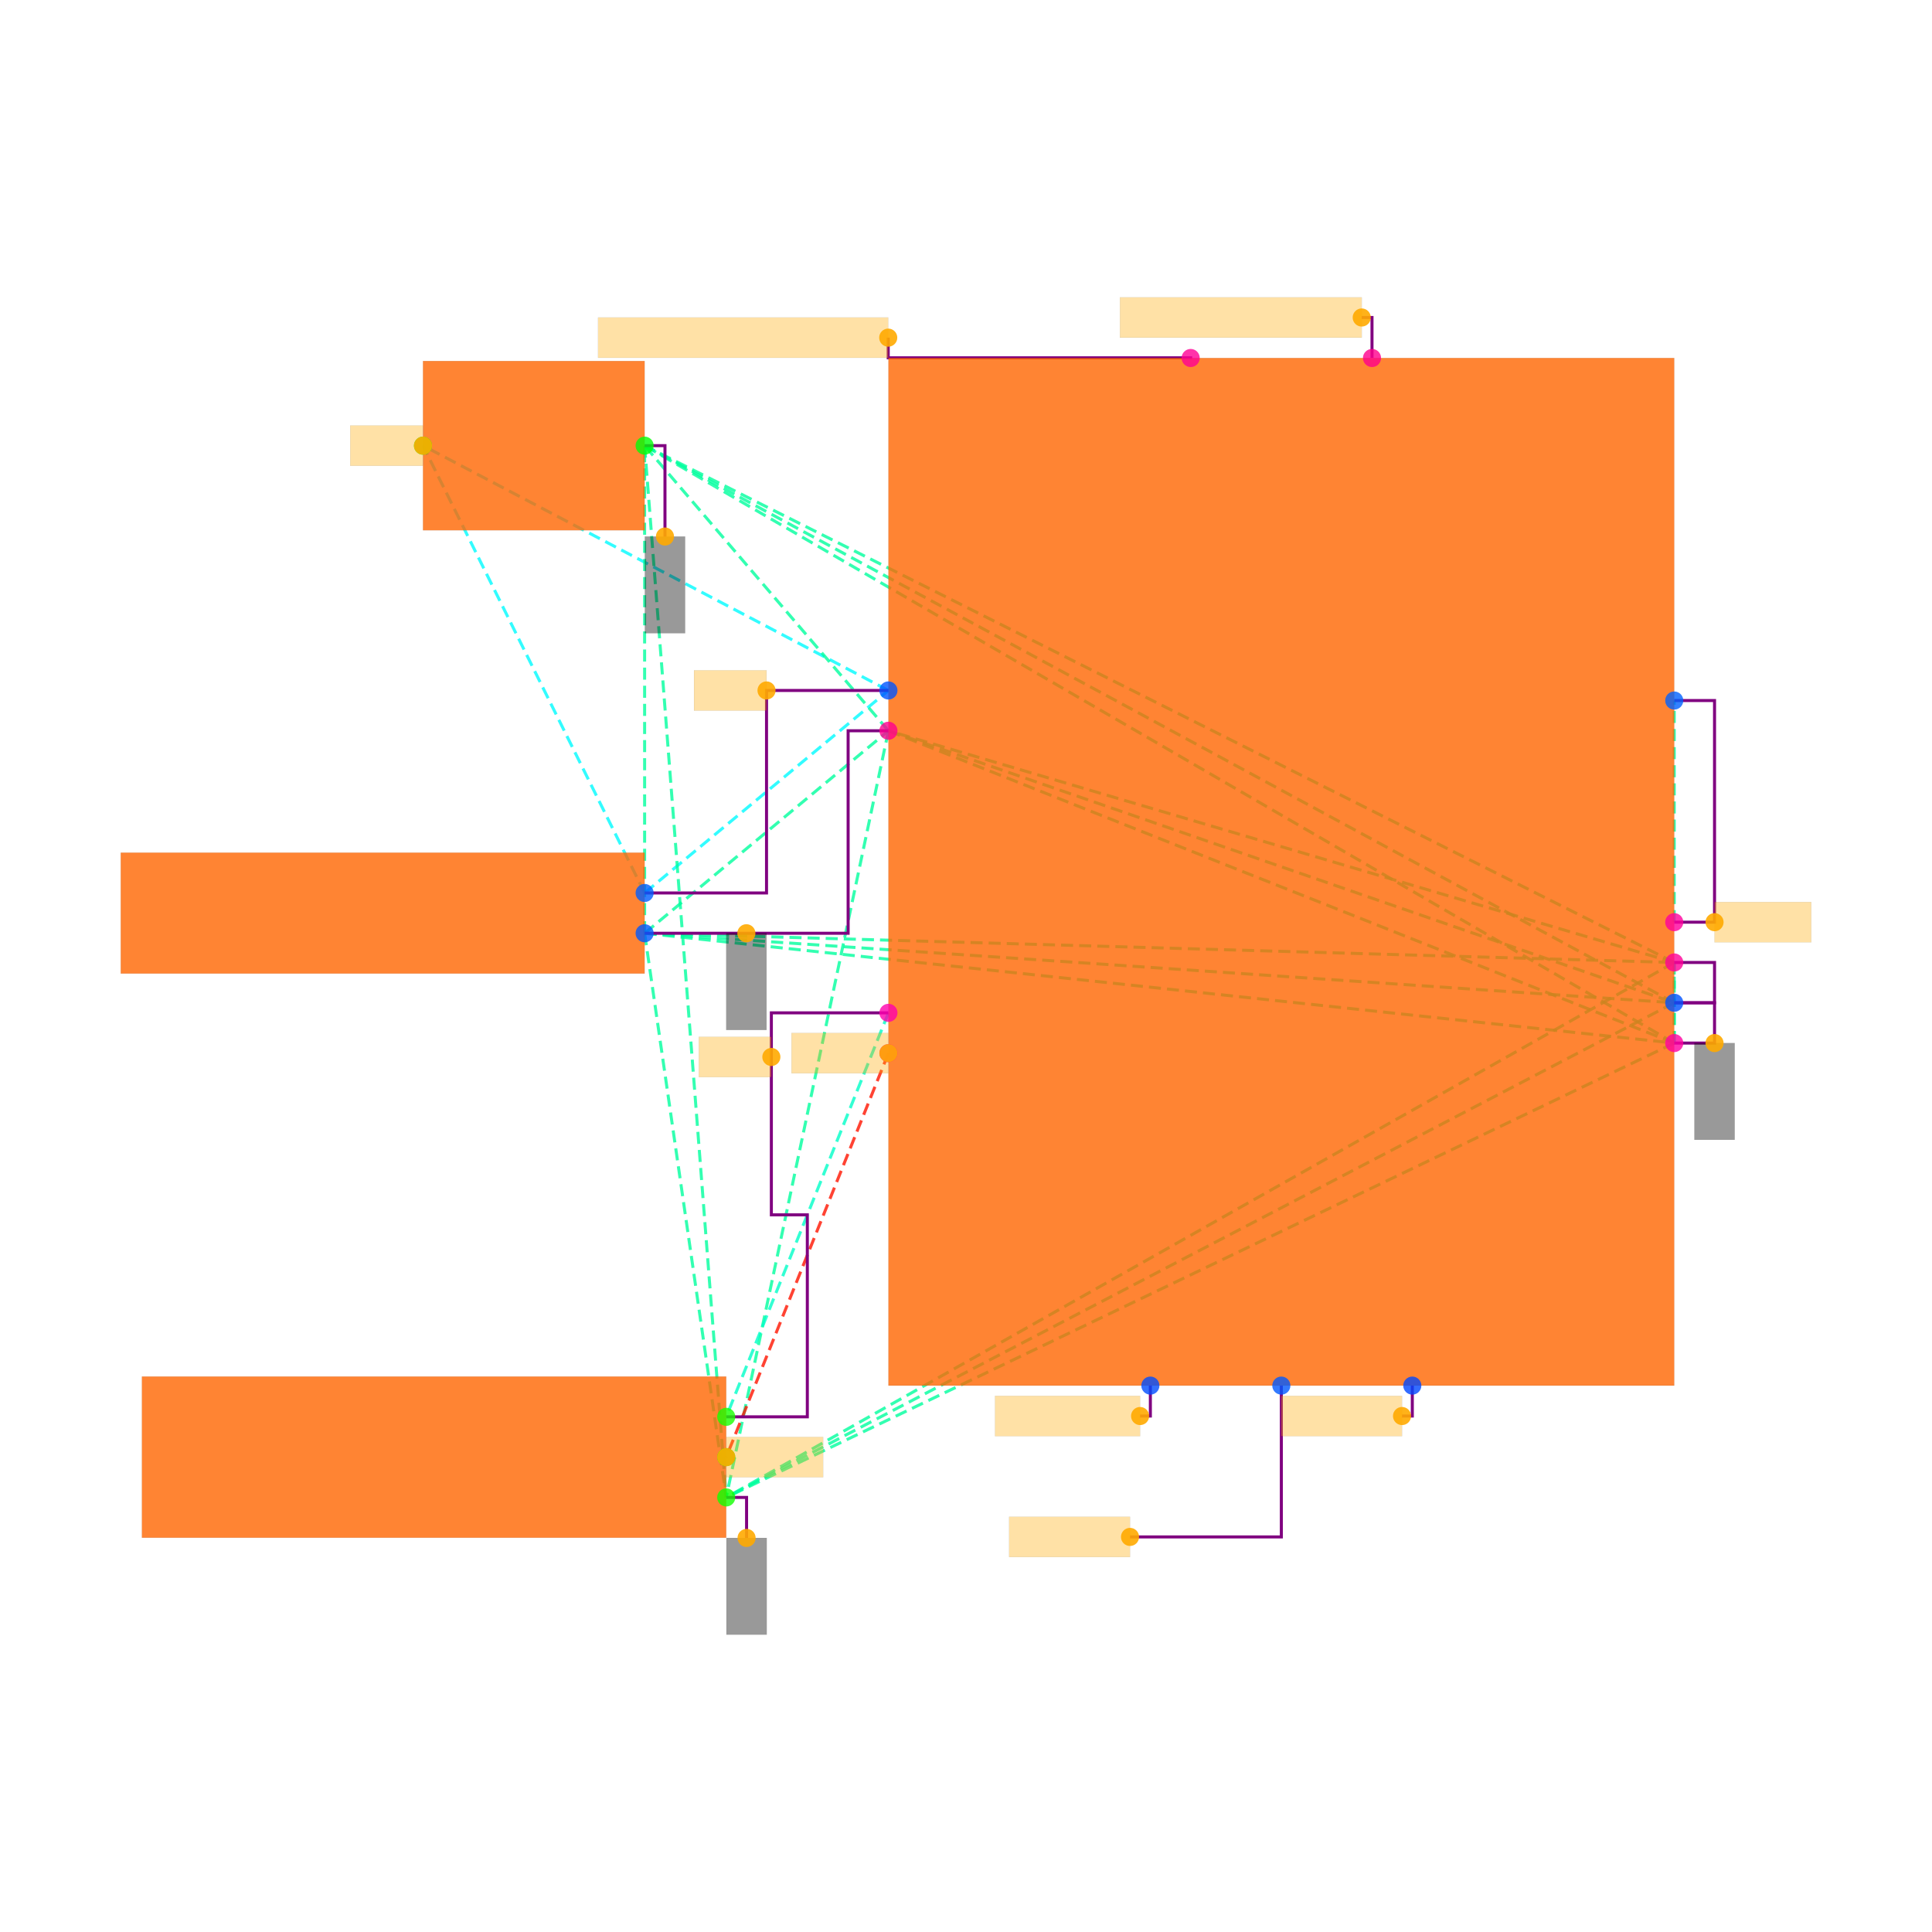
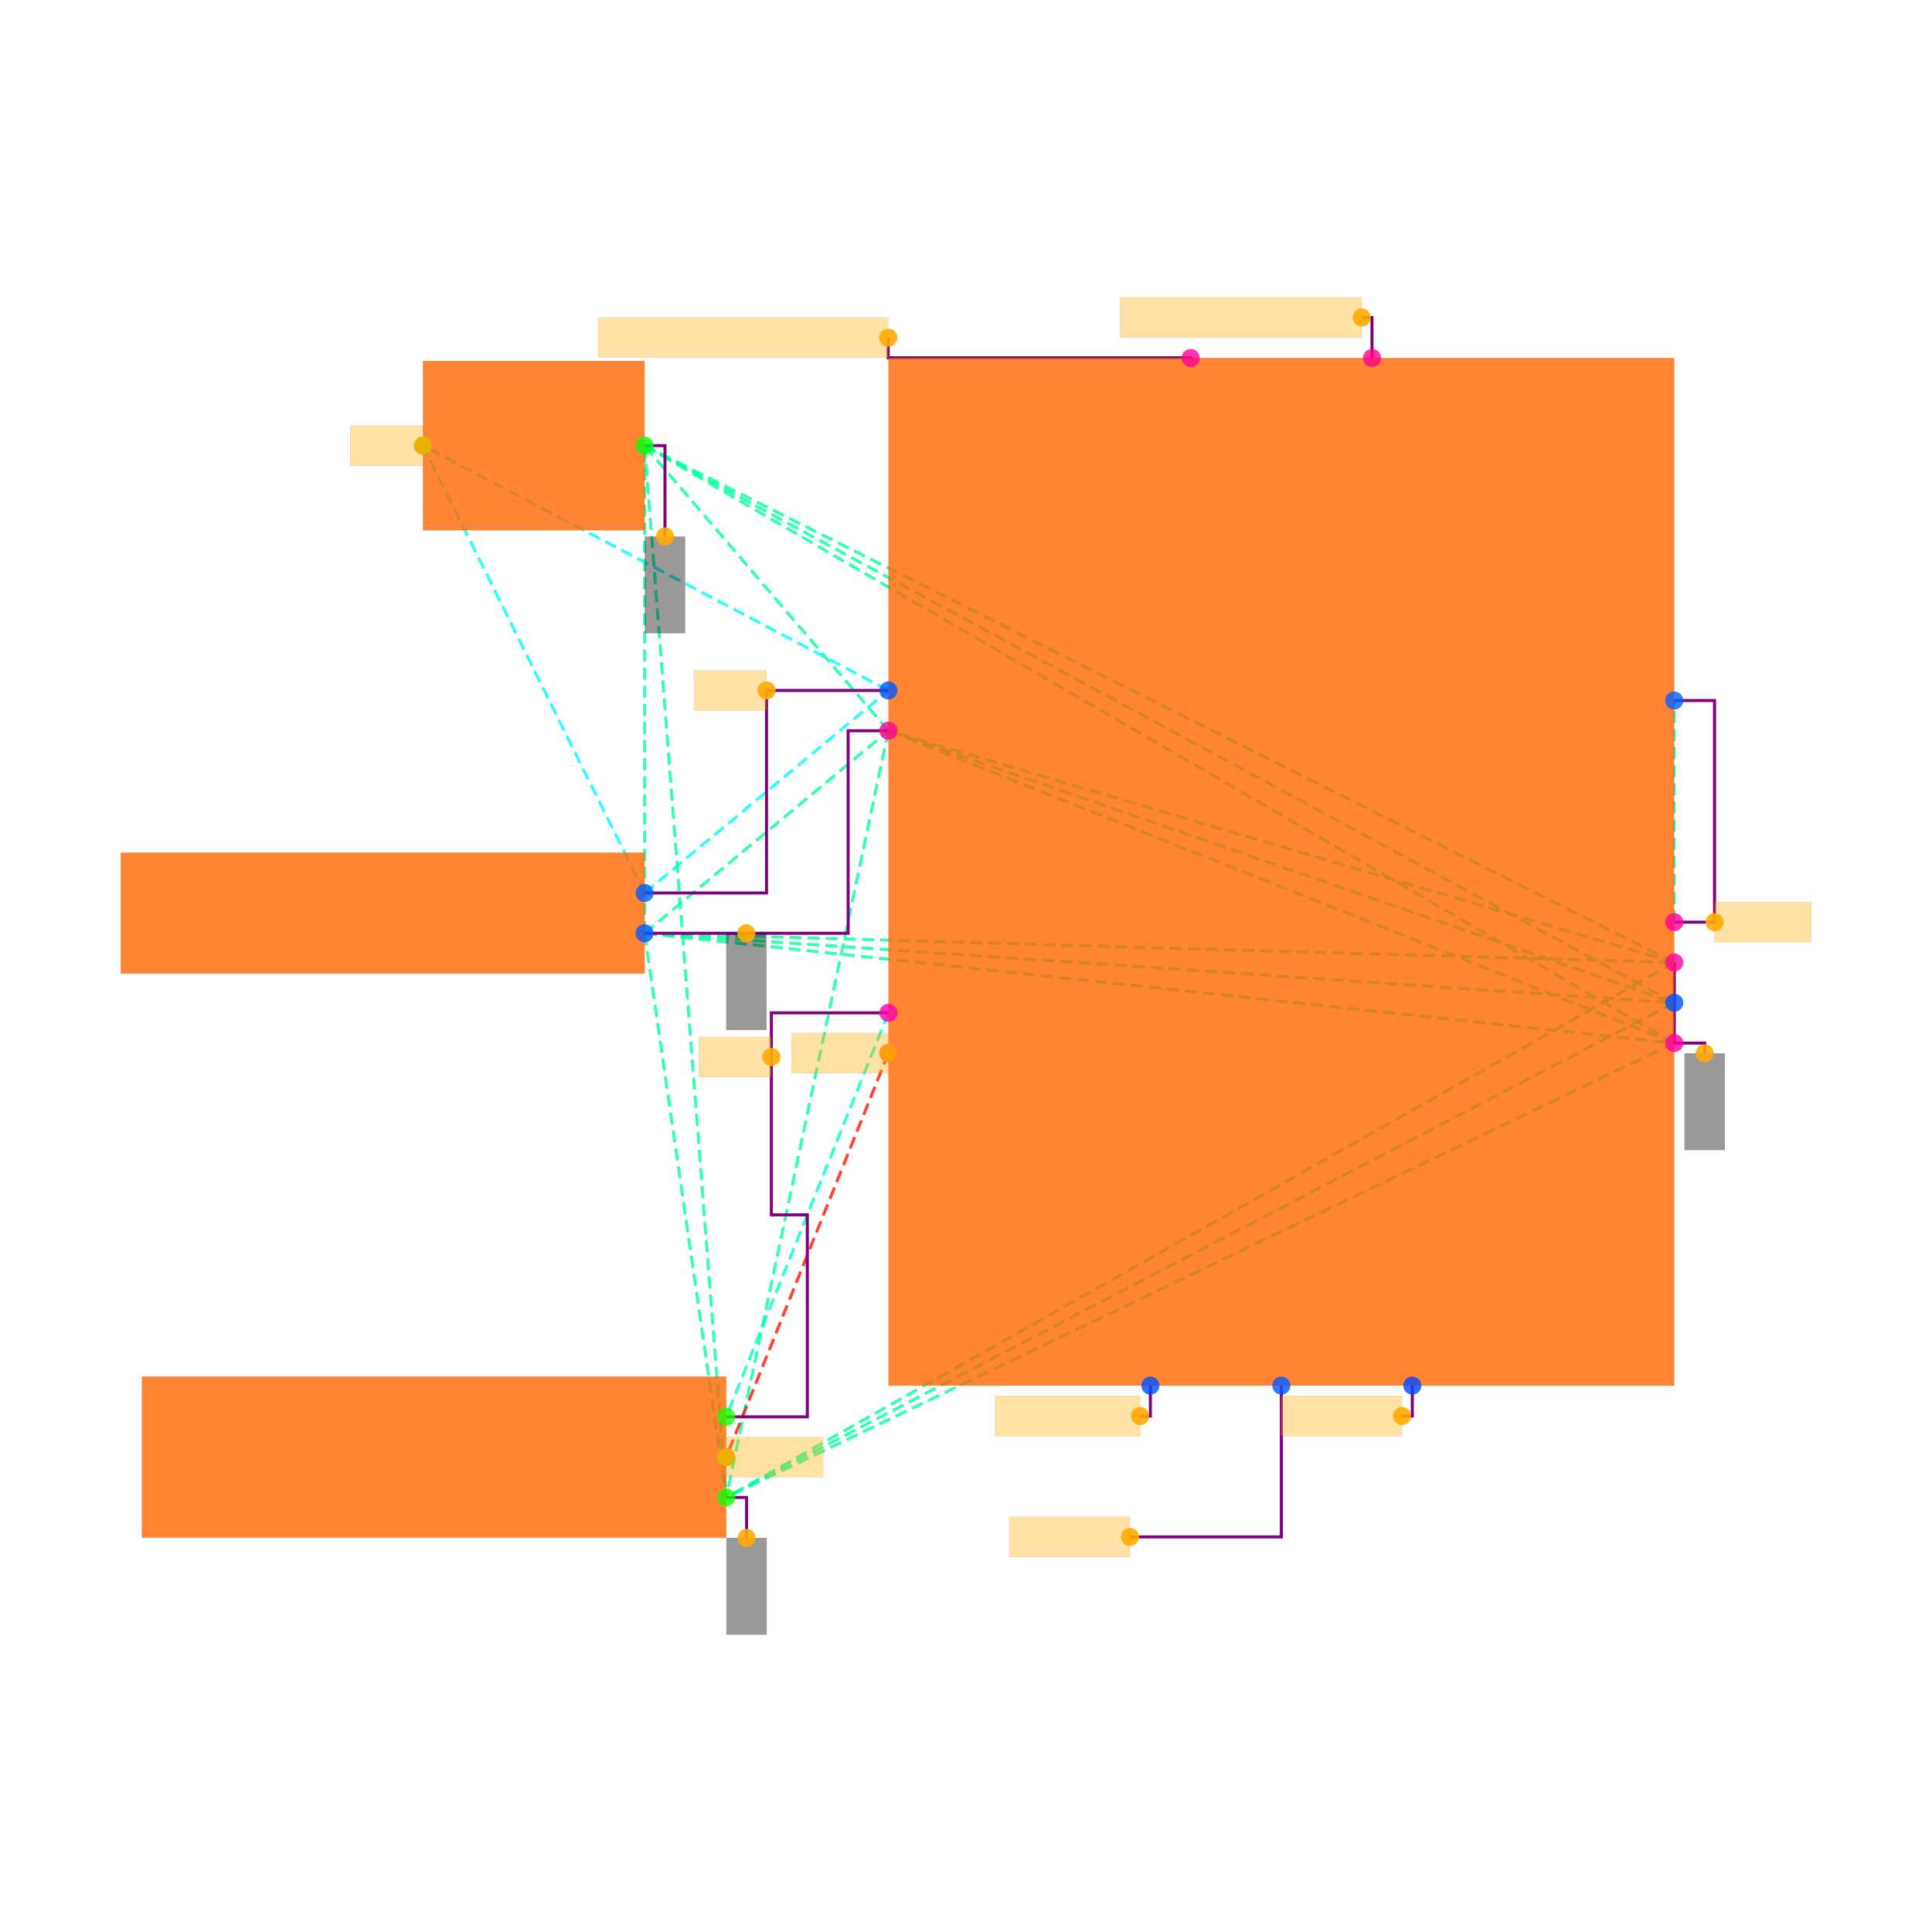
<svg xmlns="http://www.w3.org/2000/svg" width="640" height="640" viewBox="0 0 640 640">
  <rect width="100%" height="100%" fill="white" />
  <g>
    <polyline data-points="-3.1600000000000006,-0.10500000000000029 -1.9500000000000002,0.9" data-type="line" data-label="" points="213.54,295.805 294.303,228.725" fill="none" stroke="hsl(181, 100%, 50%, 0.8)" stroke-width="1px" stroke-dasharray="4 2" />
  </g>
  <g>
    <polyline data-points="-3.1600000000000006,-0.10500000000000029 -4.260000000000002,2.1149999999999998" data-type="line" data-label="" points="213.54,295.805 140.119,147.628" fill="none" stroke="hsl(181, 100%, 50%, 0.8)" stroke-width="1px" stroke-dasharray="4 2" />
  </g>
  <g>
    <polyline data-points="-1.9500000000000002,0.9 -4.260000000000002,2.1149999999999998" data-type="line" data-label="" points="294.303,228.725 140.119,147.628" fill="none" stroke="hsl(181, 100%, 50%, 0.8)" stroke-width="1px" stroke-dasharray="4 2" />
  </g>
  <g>
    <polyline data-points="-3.1600000000000006,-0.30500000000000027 1.9500000000000002,-0.85" data-type="line" data-label="" points="213.54,309.154 554.613,345.53" fill="none" stroke="hsl(157, 100%, 50%, 0.8)" stroke-width="1px" stroke-dasharray="4 2" />
  </g>
  <g>
    <polyline data-points="-3.1600000000000006,-0.30500000000000027 1.9500000000000002,-0.44999999999999996" data-type="line" data-label="" points="213.54,309.154 554.613,318.832" fill="none" stroke="hsl(157, 100%, 50%, 0.8)" stroke-width="1px" stroke-dasharray="4 2" />
  </g>
  <g>
    <polyline data-points="-3.1600000000000006,-0.30500000000000027 -1.9500000000000002,0.7" data-type="line" data-label="" points="213.54,309.154 294.303,242.074" fill="none" stroke="hsl(157, 100%, 50%, 0.8)" stroke-width="1px" stroke-dasharray="4 2" />
  </g>
  <g>
    <polyline data-points="-3.1600000000000006,-0.30500000000000027 1.9500000000000002,-0.6499999999999999" data-type="line" data-label="" points="213.54,309.154 554.613,332.181" fill="none" stroke="hsl(157, 100%, 50%, 0.8)" stroke-width="1px" stroke-dasharray="4 2" />
  </g>
  <g>
    <polyline data-points="-3.1600000000000006,-0.30500000000000027 -3.160000000000001,2.1149999999999998" data-type="line" data-label="" points="213.54,309.154 213.54,147.628" fill="none" stroke="hsl(157, 100%, 50%, 0.8)" stroke-width="1px" stroke-dasharray="4 2" />
  </g>
  <g>
    <polyline data-points="-3.1600000000000006,-0.30500000000000027 -2.755,-3.1050000000000004" data-type="line" data-label="" points="213.54,309.154 240.572,496.043" fill="none" stroke="hsl(157, 100%, 50%, 0.8)" stroke-width="1px" stroke-dasharray="4 2" />
  </g>
  <g>
    <polyline data-points="1.9500000000000002,-0.85 1.9500000000000002,-0.44999999999999996" data-type="line" data-label="" points="554.613,345.53 554.613,318.832" fill="none" stroke="hsl(157, 100%, 50%, 0.8)" stroke-width="1px" stroke-dasharray="4 2" />
  </g>
  <g>
    <polyline data-points="1.9500000000000002,-0.85 -1.9500000000000002,0.7" data-type="line" data-label="" points="554.613,345.53 294.303,242.074" fill="none" stroke="hsl(157, 100%, 50%, 0.8)" stroke-width="1px" stroke-dasharray="4 2" />
  </g>
  <g>
    <polyline data-points="1.9500000000000002,-0.85 1.9500000000000002,-0.6499999999999999" data-type="line" data-label="" points="554.613,345.53 554.613,332.181" fill="none" stroke="hsl(157, 100%, 50%, 0.8)" stroke-width="1px" stroke-dasharray="4 2" />
  </g>
  <g>
    <polyline data-points="1.9500000000000002,-0.85 -3.160000000000001,2.1149999999999998" data-type="line" data-label="" points="554.613,345.53 213.54,147.628" fill="none" stroke="hsl(157, 100%, 50%, 0.8)" stroke-width="1px" stroke-dasharray="4 2" />
  </g>
  <g>
    <polyline data-points="1.9500000000000002,-0.85 -2.755,-3.1050000000000004" data-type="line" data-label="" points="554.613,345.53 240.572,496.043" fill="none" stroke="hsl(157, 100%, 50%, 0.8)" stroke-width="1px" stroke-dasharray="4 2" />
  </g>
  <g>
    <polyline data-points="1.9500000000000002,-0.44999999999999996 -1.9500000000000002,0.7" data-type="line" data-label="" points="554.613,318.832 294.303,242.074" fill="none" stroke="hsl(157, 100%, 50%, 0.8)" stroke-width="1px" stroke-dasharray="4 2" />
  </g>
  <g>
    <polyline data-points="1.9500000000000002,-0.44999999999999996 1.9500000000000002,-0.6499999999999999" data-type="line" data-label="" points="554.613,318.832 554.613,332.181" fill="none" stroke="hsl(157, 100%, 50%, 0.8)" stroke-width="1px" stroke-dasharray="4 2" />
  </g>
  <g>
    <polyline data-points="1.9500000000000002,-0.44999999999999996 -3.160000000000001,2.1149999999999998" data-type="line" data-label="" points="554.613,318.832 213.54,147.628" fill="none" stroke="hsl(157, 100%, 50%, 0.8)" stroke-width="1px" stroke-dasharray="4 2" />
  </g>
  <g>
    <polyline data-points="1.9500000000000002,-0.44999999999999996 -2.755,-3.1050000000000004" data-type="line" data-label="" points="554.613,318.832 240.572,496.043" fill="none" stroke="hsl(157, 100%, 50%, 0.8)" stroke-width="1px" stroke-dasharray="4 2" />
  </g>
  <g>
    <polyline data-points="-1.9500000000000002,0.7 1.9500000000000002,-0.6499999999999999" data-type="line" data-label="" points="294.303,242.074 554.613,332.181" fill="none" stroke="hsl(157, 100%, 50%, 0.8)" stroke-width="1px" stroke-dasharray="4 2" />
  </g>
  <g>
    <polyline data-points="-1.9500000000000002,0.7 -3.160000000000001,2.1149999999999998" data-type="line" data-label="" points="294.303,242.074 213.54,147.628" fill="none" stroke="hsl(157, 100%, 50%, 0.8)" stroke-width="1px" stroke-dasharray="4 2" />
  </g>
  <g>
    <polyline data-points="-1.9500000000000002,0.7 -2.755,-3.1050000000000004" data-type="line" data-label="" points="294.303,242.074 240.572,496.043" fill="none" stroke="hsl(157, 100%, 50%, 0.8)" stroke-width="1px" stroke-dasharray="4 2" />
  </g>
  <g>
    <polyline data-points="1.9500000000000002,-0.6499999999999999 -3.160000000000001,2.1149999999999998" data-type="line" data-label="" points="554.613,332.181 213.54,147.628" fill="none" stroke="hsl(157, 100%, 50%, 0.8)" stroke-width="1px" stroke-dasharray="4 2" />
  </g>
  <g>
    <polyline data-points="1.9500000000000002,-0.6499999999999999 -2.755,-3.1050000000000004" data-type="line" data-label="" points="554.613,332.181 240.572,496.043" fill="none" stroke="hsl(157, 100%, 50%, 0.8)" stroke-width="1px" stroke-dasharray="4 2" />
  </g>
  <g>
    <polyline data-points="-3.160000000000001,2.1149999999999998 -2.755,-3.1050000000000004" data-type="line" data-label="" points="213.54,147.628 240.572,496.043" fill="none" stroke="hsl(157, 100%, 50%, 0.8)" stroke-width="1px" stroke-dasharray="4 2" />
  </g>
  <g>
    <polyline data-points="-1.9500000000000002,-0.7000000000000001 -2.755,-2.705" data-type="line" data-label="" points="294.303,335.518 240.572,469.344" fill="none" stroke="hsl(167, 100%, 50%, 0.8)" stroke-width="1px" stroke-dasharray="4 2" />
  </g>
  <g>
    <polyline data-points="-1.9500000000000002,-0.9 -2.755,-2.9050000000000002" data-type="line" data-label="" points="294.303,348.868 240.572,482.694" fill="none" stroke="hsl(5, 100%, 50%, 0.8)" stroke-width="1px" stroke-dasharray="4 2" />
  </g>
  <g>
    <polyline data-points="1.9500000000000002,-0.2499999999999999 1.9500000000000002,0.85" data-type="line" data-label="" points="554.613,305.483 554.613,232.062" fill="none" stroke="hsl(158, 100%, 50%, 0.8)" stroke-width="1px" stroke-dasharray="4 2" />
  </g>
  <g>
    <polyline data-points="-1.9500000000000002,0.9 -2.5550000000000006,0.9 -2.5550000000000006,-0.10500000000000029 -3.1600000000000006,-0.10500000000000029" data-type="line" data-label="" points="294.303,228.725 253.921,228.725 253.921,295.805 213.54,295.805" fill="none" stroke="purple" stroke-width="1px" />
  </g>
  <g>
    <polyline data-points="-1.9500000000000002,0.7 -2.1500000000000004,0.7 -2.1500000000000004,-0.30500000000000027 -3.1600000000000006,-0.30500000000000027" data-type="line" data-label="" points="294.303,242.074 280.954,242.074 280.954,309.154 213.54,309.154" fill="none" stroke="purple" stroke-width="1px" />
  </g>
  <g>
-     <polyline data-points="1.9500000000000002,-0.44999999999999996 2.1500000000000004,-0.44999999999999996 2.1500000000000004,-0.6499999999999999 1.9500000000000002,-0.6499999999999999" data-type="line" data-label="" points="554.613,318.832 567.962,318.832 567.962,332.181 554.613,332.181" fill="none" stroke="purple" stroke-width="1px" />
-   </g>
-   <g>
-     <polyline data-points="1.9500000000000002,-0.85 2.1500000000000004,-0.85 2.1500000000000004,-0.6499999999999999 1.9500000000000002,-0.6499999999999999" data-type="line" data-label="" points="554.613,345.53 567.962,345.53 567.962,332.181 554.613,332.181" fill="none" stroke="purple" stroke-width="1px" />
+     <polyline data-points="1.9500000000000002,-0.44999999999999996 1.9500000000000002,-0.6499999999999999" data-type="line" data-label="" points="554.613,318.832 554.613,332.181" fill="none" stroke="purple" stroke-width="1px" />
+   </g>
+   <g>
+     <polyline data-points="1.9500000000000002,-0.85 1.9500000000000002,-0.6499999999999999" data-type="line" data-label="" points="554.613,345.53 554.613,332.181" fill="none" stroke="purple" stroke-width="1px" />
  </g>
  <g>
    <polyline data-points="1.9500000000000002,-0.2499999999999999 2.1500000000000004,-0.2499999999999999 2.1500000000000004,0.85 1.9500000000000002,0.85" data-type="line" data-label="" points="554.613,305.483 567.962,305.483 567.962,232.062 554.613,232.062" fill="none" stroke="purple" stroke-width="1px" />
  </g>
  <g>
    <polyline data-points="-1.9500000000000002,-0.7000000000000001 -2.531,-0.7000000000000001 -2.531,-1.7025000000000001 -2.3525,-1.7025000000000001 -2.3525,-2.705 -2.755,-2.705" data-type="line" data-label="" points="294.303,335.518 255.523,335.518 255.523,402.431 267.437,402.431 267.437,469.344 240.572,469.344" fill="none" stroke="purple" stroke-width="1px" />
  </g>
  <g>
+     <polyline data-points="1.9500000000000002,-0.85 2.101,-0.85 2.101,-0.901" data-type="line" data-label="" points="554.613,345.53 564.691,345.53 564.691,348.934" fill="none" stroke="purple" stroke-width="1px" />
+   </g>
+   <g>
    <polyline data-points="-3.160000000000001,2.1149999999999998 -3.059000000000001,2.1149999999999998 -3.059000000000001,1.664" data-type="line" data-label="" points="213.54,147.628 220.281,147.628 220.281,177.731" fill="none" stroke="purple" stroke-width="1px" />
  </g>
  <g>
    <polyline data-points="-2.755,-3.1050000000000004 -2.654,-3.1050000000000004 -2.654,-3.3060000000000005" data-type="line" data-label="" points="240.572,496.043 247.313,496.043 247.313,509.459" fill="none" stroke="purple" stroke-width="1px" />
  </g>
  <g>
    <polyline data-points="-0.44999999999999996,2.55 -0.44999999999999996,2.5509999999999997 -1.9510000000000005,2.5509999999999997 -1.9510000000000005,2.651" data-type="line" data-label="" points="394.422,118.594 394.422,118.527 294.236,118.527 294.236,111.852" fill="none" stroke="purple" stroke-width="1px" />
  </g>
  <g>
    <polyline data-points="0.44999999999999996,2.55 0.44999999999999996,2.751 0.39899999999999997,2.751" data-type="line" data-label="" points="454.493,118.594 454.493,105.178 451.089,105.178" fill="none" stroke="purple" stroke-width="1px" />
  </g>
  <g>
    <polyline data-points="0,-2.55 0,-3.3009999999999997 -0.7510000000000001,-3.3009999999999997" data-type="line" data-label="" points="424.458,458.999 424.458,509.125 374.331,509.125" fill="none" stroke="purple" stroke-width="1px" />
  </g>
  <g>
    <polyline data-points="-0.65,-2.55 -0.65,-2.7009999999999996 -0.7010000000000001,-2.7009999999999996" data-type="line" data-label="" points="381.073,458.999 381.073,469.077 377.669,469.077" fill="none" stroke="purple" stroke-width="1px" />
  </g>
  <g>
    <polyline data-points="0.65,-2.55 0.65,-2.7009999999999996 0.599,-2.7009999999999996" data-type="line" data-label="" points="467.843,458.999 467.843,469.077 464.439,469.077" fill="none" stroke="purple" stroke-width="1px" />
  </g>
  <g>
    <rect data-type="rect" data-label="schematic_component_0" data-x="-4.460000000000001" data-y="-0.2050000000000003" x="40" y="282.455" width="173.54" height="40.048" fill="hsl(24, 100%, 50%, 0.8)" stroke="black" stroke-width="0.015" />
  </g>
  <g>
    <rect data-type="rect" data-label="schematic_component_1" data-x="0" data-y="0" x="294.303" y="118.594" width="260.31" height="340.405" fill="hsl(24, 100%, 50%, 0.8)" stroke="black" stroke-width="0.015" />
  </g>
  <g>
    <rect data-type="rect" data-label="schematic_component_2" data-x="-3.7100000000000013" data-y="2.1149999999999998" x="140.119" y="119.595" width="73.421" height="56.067" fill="hsl(24, 100%, 50%, 0.8)" stroke="black" stroke-width="0.015" />
  </g>
  <g>
    <rect data-type="rect" data-label="schematic_component_3" data-x="-4.205" data-y="-2.9050000000000002" x="47.008" y="455.995" width="193.564" height="53.397" fill="hsl(24, 100%, 50%, 0.8)" stroke="black" stroke-width="0.015" />
  </g>
  <g>
    <rect data-type="rect" data-label="netId: IN globalConnNetId: connectivity_net0" data-x="-2.7350000000000008" data-y="0.9" x="229.893" y="222.05" width="24.029" height="13.349" fill="hsl(40, 100%, 50%, 0.35)" stroke="black" stroke-width="0.015" />
  </g>
  <g>
    <rect data-type="rect" data-label="netId: IN globalConnNetId: connectivity_net0" data-x="-4.441000000000002" data-y="2.1149999999999998" x="116.024" y="140.954" width="24.029" height="13.349" fill="hsl(40, 100%, 50%, 0.35)" stroke="black" stroke-width="0.015" />
  </g>
  <g>
    <rect data-type="rect" data-label="netId: GND globalConnNetId: connectivity_net1" data-x="-2.6550000000000002" data-y="-0.5450000000000003" x="240.572" y="309.154" width="13.349" height="32.038" fill="#00000066" stroke="#000000" stroke-width="0.015" />
  </g>
  <g>
-     <rect data-type="rect" data-label="netId: GND globalConnNetId: connectivity_net1" data-x="2.1500000000000004" data-y="-1.0899999999999999" x="561.287" y="345.53" width="13.349" height="32.038" fill="#00000066" stroke="#000000" stroke-width="0.015" />
+     <rect data-type="rect" data-label="netId: GND globalConnNetId: connectivity_net1" data-x="2.101" data-y="-1.141" x="558.017" y="348.934" width="13.349" height="32.038" fill="#00000066" stroke="#000000" stroke-width="0.015" />
  </g>
  <g>
    <rect data-type="rect" data-label="netId: GND globalConnNetId: connectivity_net1" data-x="-3.059000000000001" data-y="1.424" x="213.607" y="177.731" width="13.349" height="32.038" fill="#00000066" stroke="#000000" stroke-width="0.015" />
  </g>
  <g>
    <rect data-type="rect" data-label="netId: GND globalConnNetId: connectivity_net1" data-x="-2.654" data-y="-3.5460000000000003" x="240.639" y="509.459" width="13.349" height="32.038" fill="#00000066" stroke="#000000" stroke-width="0.015" />
  </g>
  <g>
    <rect data-type="rect" data-label="netId: TS globalConnNetId: connectivity_net2" data-x="-2.7110000000000003" data-y="-0.9190000000000002" x="231.495" y="343.461" width="24.029" height="13.349" fill="hsl(40, 100%, 50%, 0.35)" stroke="black" stroke-width="0.015" />
  </g>
  <g>
    <rect data-type="rect" data-label="netId: BAT globalConnNetId: connectivity_net3" data-x="-2.1910000000000003" data-y="-0.9" x="262.198" y="342.193" width="32.038" height="13.349" fill="hsl(40, 100%, 50%, 0.35)" stroke="black" stroke-width="0.015" />
  </g>
  <g>
    <rect data-type="rect" data-label="netId: BAT globalConnNetId: connectivity_net3" data-x="-2.514" data-y="-2.9050000000000002" x="240.639" y="476.019" width="32.038" height="13.349" fill="hsl(40, 100%, 50%, 0.35)" stroke="black" stroke-width="0.015" />
  </g>
  <g>
    <rect data-type="rect" data-label="netId: OUT globalConnNetId: connectivity_net4" data-x="2.3900000000000006" data-y="-0.2499999999999999" x="567.962" y="298.808" width="32.038" height="13.349" fill="hsl(40, 100%, 50%, 0.35)" stroke="black" stroke-width="0.015" />
  </g>
  <g>
    <rect data-type="rect" data-label="netId: N_PGOOD_LED globalConnNetId: connectivity_net5" data-x="-2.6710000000000003" data-y="2.651" x="198.122" y="105.178" width="96.114" height="13.349" fill="hsl(40, 100%, 50%, 0.35)" stroke="black" stroke-width="0.015" />
  </g>
  <g>
    <rect data-type="rect" data-label="netId: N_CHG_LED globalConnNetId: connectivity_net6" data-x="-0.201" data-y="2.751" x="370.994" y="98.503" width="80.095" height="13.349" fill="hsl(40, 100%, 50%, 0.35)" stroke="black" stroke-width="0.015" />
  </g>
  <g>
    <rect data-type="rect" data-label="netId: ILIM globalConnNetId: connectivity_net7" data-x="-1.0510000000000002" data-y="-3.3009999999999997" x="334.284" y="502.451" width="40.048" height="13.349" fill="hsl(40, 100%, 50%, 0.35)" stroke="black" stroke-width="0.015" />
  </g>
  <g>
    <rect data-type="rect" data-label="netId: ITERM globalConnNetId: connectivity_net8" data-x="-1.061" data-y="-2.7009999999999996" x="329.611" y="462.403" width="48.057" height="13.349" fill="hsl(40, 100%, 50%, 0.35)" stroke="black" stroke-width="0.015" />
  </g>
  <g>
    <rect data-type="rect" data-label="netId: ISET globalConnNetId: connectivity_net9" data-x="0.299" data-y="-2.7009999999999996" x="424.391" y="462.403" width="40.048" height="13.349" fill="hsl(40, 100%, 50%, 0.35)" stroke="black" stroke-width="0.015" />
  </g>
  <g>
    <circle data-type="point" data-label="J1.1 x+" data-x="-3.1600000000000006" data-y="-0.10500000000000029" cx="213.54" cy="295.805" r="3" fill="hsl(218, 100%, 50%, 0.8)" />
  </g>
  <g>
    <circle data-type="point" data-label="J1.2 x+" data-x="-3.1600000000000006" data-y="-0.30500000000000027" cx="213.54" cy="309.154" r="3" fill="hsl(219, 100%, 50%, 0.8)" />
  </g>
  <g>
    <circle data-type="point" data-label="U1.1 x-" data-x="-1.9500000000000002" data-y="-0.7000000000000001" cx="294.303" cy="335.518" r="3" fill="hsl(319, 100%, 50%, 0.8)" />
  </g>
  <g>
    <circle data-type="point" data-label="U1.2 x-" data-x="-1.9500000000000002" data-y="-0.9" cx="294.303" cy="348.868" r="3" fill="hsl(320, 100%, 50%, 0.8)" />
  </g>
  <g>
    <circle data-type="point" data-label="U1.4 x+" data-x="1.9500000000000002" data-y="-0.85" cx="554.613" cy="345.53" r="3" fill="hsl(322, 100%, 50%, 0.8)" />
  </g>
  <g>
    <circle data-type="point" data-label="U1.5 x+" data-x="1.9500000000000002" data-y="-0.2499999999999999" cx="554.613" cy="305.483" r="3" fill="hsl(323, 100%, 50%, 0.8)" />
  </g>
  <g>
    <circle data-type="point" data-label="U1.6 x+" data-x="1.9500000000000002" data-y="-0.44999999999999996" cx="554.613" cy="318.832" r="3" fill="hsl(324, 100%, 50%, 0.8)" />
  </g>
  <g>
    <circle data-type="point" data-label="U1.7 y+" data-x="-0.44999999999999996" data-y="2.55" cx="394.422" cy="118.594" r="3" fill="hsl(325, 100%, 50%, 0.8)" />
  </g>
  <g>
    <circle data-type="point" data-label="U1.8 x-" data-x="-1.9500000000000002" data-y="0.7" cx="294.303" cy="242.074" r="3" fill="hsl(326, 100%, 50%, 0.8)" />
  </g>
  <g>
    <circle data-type="point" data-label="U1.9 y+" data-x="0.44999999999999996" data-y="2.55" cx="454.493" cy="118.594" r="3" fill="hsl(327, 100%, 50%, 0.8)" />
  </g>
  <g>
    <circle data-type="point" data-label="U1.10 x+" data-x="1.9500000000000002" data-y="0.85" cx="554.613" cy="232.062" r="3" fill="hsl(217, 100%, 50%, 0.8)" />
  </g>
  <g>
    <circle data-type="point" data-label="U1.12 y-" data-x="0" data-y="-2.55" cx="424.458" cy="458.999" r="3" fill="hsl(219, 100%, 50%, 0.8)" />
  </g>
  <g>
    <circle data-type="point" data-label="U1.13 x-" data-x="-1.9500000000000002" data-y="0.9" cx="294.303" cy="228.725" r="3" fill="hsl(220, 100%, 50%, 0.8)" />
  </g>
  <g>
    <circle data-type="point" data-label="U1.14 x+" data-x="1.9500000000000002" data-y="-0.6499999999999999" cx="554.613" cy="332.181" r="3" fill="hsl(221, 100%, 50%, 0.8)" />
  </g>
  <g>
    <circle data-type="point" data-label="U1.15 y-" data-x="-0.65" data-y="-2.55" cx="381.073" cy="458.999" r="3" fill="hsl(222, 100%, 50%, 0.8)" />
  </g>
  <g>
    <circle data-type="point" data-label="U1.16 y-" data-x="0.65" data-y="-2.55" cx="467.843" cy="458.999" r="3" fill="hsl(223, 100%, 50%, 0.8)" />
  </g>
  <g>
    <circle data-type="point" data-label="C1.1 x-" data-x="-4.260000000000002" data-y="2.1149999999999998" cx="140.119" cy="147.628" r="3" fill="hsl(121, 100%, 50%, 0.8)" />
  </g>
  <g>
    <circle data-type="point" data-label="C1.2 x+" data-x="-3.160000000000001" data-y="2.1149999999999998" cx="213.54" cy="147.628" r="3" fill="hsl(122, 100%, 50%, 0.8)" />
  </g>
  <g>
    <circle data-type="point" data-label="BT1.1 x+" data-x="-2.755" data-y="-2.705" cx="240.572" cy="469.344" r="3" fill="hsl(114, 100%, 50%, 0.8)" />
  </g>
  <g>
    <circle data-type="point" data-label="BT1.2 x+" data-x="-2.755" data-y="-2.9050000000000002" cx="240.572" cy="482.694" r="3" fill="hsl(115, 100%, 50%, 0.8)" />
  </g>
  <g>
    <circle data-type="point" data-label="BT1.3 x+" data-x="-2.755" data-y="-3.1050000000000004" cx="240.572" cy="496.043" r="3" fill="hsl(116, 100%, 50%, 0.8)" />
  </g>
  <g>
    <circle data-type="point" data-label="anchorPoint orientation: x-" data-x="-2.5550000000000006" data-y="0.9" cx="253.921" cy="228.725" r="3" fill="hsl(40, 100%, 50%, 0.9)" />
  </g>
  <g>
    <circle data-type="point" data-label="anchorPoint orientation: x-" data-x="-4.260000000000002" data-y="2.1149999999999998" cx="140.119" cy="147.628" r="3" fill="hsl(40, 100%, 50%, 0.9)" />
  </g>
  <g>
    <circle data-type="point" data-label="anchorPoint orientation: y-" data-x="-2.6550000000000002" data-y="-0.30500000000000027" cx="247.247" cy="309.154" r="3" fill="hsl(40, 100%, 50%, 0.9)" />
  </g>
  <g>
-     <circle data-type="point" data-label="anchorPoint orientation: y-" data-x="2.1500000000000004" data-y="-0.85" cx="567.962" cy="345.53" r="3" fill="hsl(40, 100%, 50%, 0.9)" />
+     <circle data-type="point" data-label="anchorPoint orientation: y-" data-x="2.101" data-y="-0.901" cx="564.691" cy="348.934" r="3" fill="hsl(40, 100%, 50%, 0.9)" />
  </g>
  <g>
    <circle data-type="point" data-label="anchorPoint orientation: y-" data-x="-3.059000000000001" data-y="1.664" cx="220.281" cy="177.731" r="3" fill="hsl(40, 100%, 50%, 0.9)" />
  </g>
  <g>
    <circle data-type="point" data-label="anchorPoint orientation: y-" data-x="-2.654" data-y="-3.3060000000000005" cx="247.313" cy="509.459" r="3" fill="hsl(40, 100%, 50%, 0.9)" />
  </g>
  <g>
    <circle data-type="point" data-label="anchorPoint orientation: x-" data-x="-2.531" data-y="-0.9190000000000002" cx="255.523" cy="350.136" r="3" fill="hsl(40, 100%, 50%, 0.9)" />
  </g>
  <g>
    <circle data-type="point" data-label="anchorPoint orientation: x-" data-x="-1.9500000000000002" data-y="-0.9" cx="294.303" cy="348.868" r="3" fill="hsl(40, 100%, 50%, 0.9)" />
  </g>
  <g>
    <circle data-type="point" data-label="anchorPoint orientation: x+" data-x="-2.755" data-y="-2.9050000000000002" cx="240.572" cy="482.694" r="3" fill="hsl(40, 100%, 50%, 0.9)" />
  </g>
  <g>
    <circle data-type="point" data-label="anchorPoint orientation: x+" data-x="2.1500000000000004" data-y="-0.2499999999999999" cx="567.962" cy="305.483" r="3" fill="hsl(40, 100%, 50%, 0.9)" />
  </g>
  <g>
    <circle data-type="point" data-label="anchorPoint orientation: x-" data-x="-1.9510000000000005" data-y="2.651" cx="294.236" cy="111.852" r="3" fill="hsl(40, 100%, 50%, 0.9)" />
  </g>
  <g>
    <circle data-type="point" data-label="anchorPoint orientation: x-" data-x="0.39899999999999997" data-y="2.751" cx="451.089" cy="105.178" r="3" fill="hsl(40, 100%, 50%, 0.9)" />
  </g>
  <g>
    <circle data-type="point" data-label="anchorPoint orientation: x-" data-x="-0.7510000000000001" data-y="-3.3009999999999997" cx="374.331" cy="509.125" r="3" fill="hsl(40, 100%, 50%, 0.9)" />
  </g>
  <g>
    <circle data-type="point" data-label="anchorPoint orientation: x-" data-x="-0.7010000000000001" data-y="-2.7009999999999996" cx="377.669" cy="469.077" r="3" fill="hsl(40, 100%, 50%, 0.9)" />
  </g>
  <g>
    <circle data-type="point" data-label="anchorPoint orientation: x-" data-x="0.599" data-y="-2.7009999999999996" cx="464.439" cy="469.077" r="3" fill="hsl(40, 100%, 50%, 0.9)" />
  </g>
  <g id="crosshair" style="display: none">
    <line id="crosshair-h" y1="0" y2="640" stroke="#666" stroke-width="0.5" />
    <line id="crosshair-v" x1="0" x2="640" stroke="#666" stroke-width="0.5" />
    <text id="coordinates" font-family="monospace" font-size="12" fill="#666" />
  </g>
</svg>
